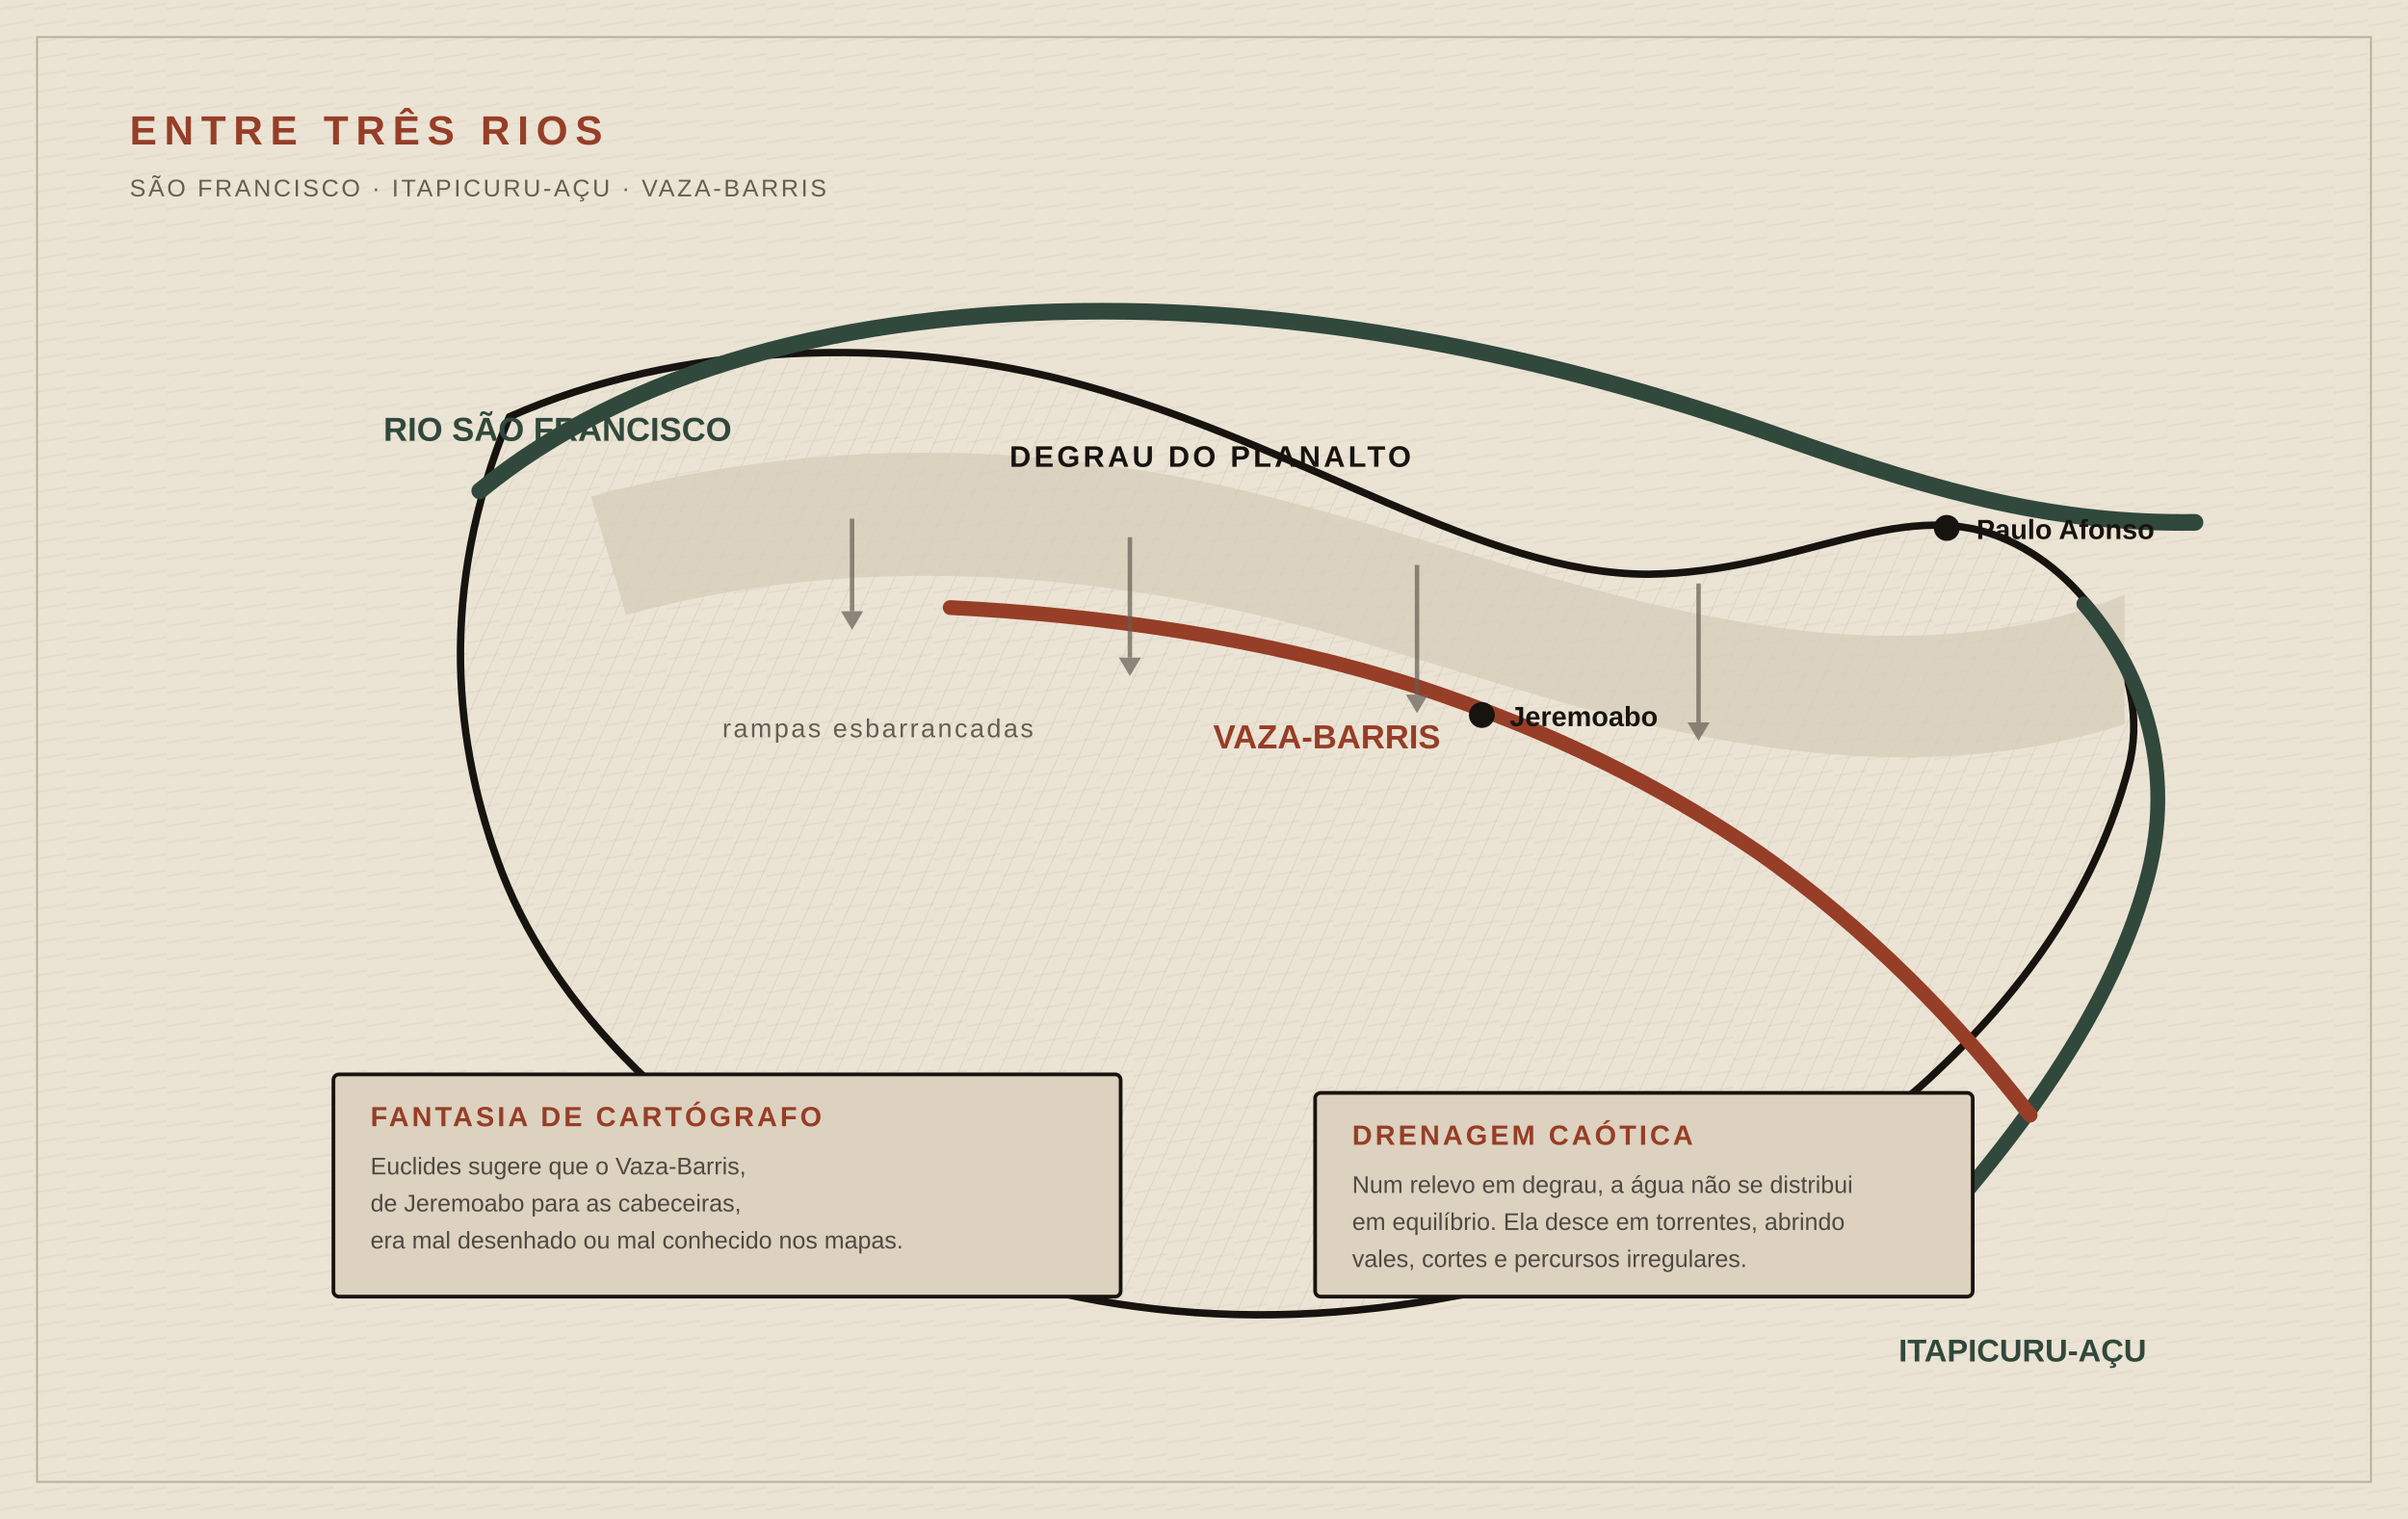
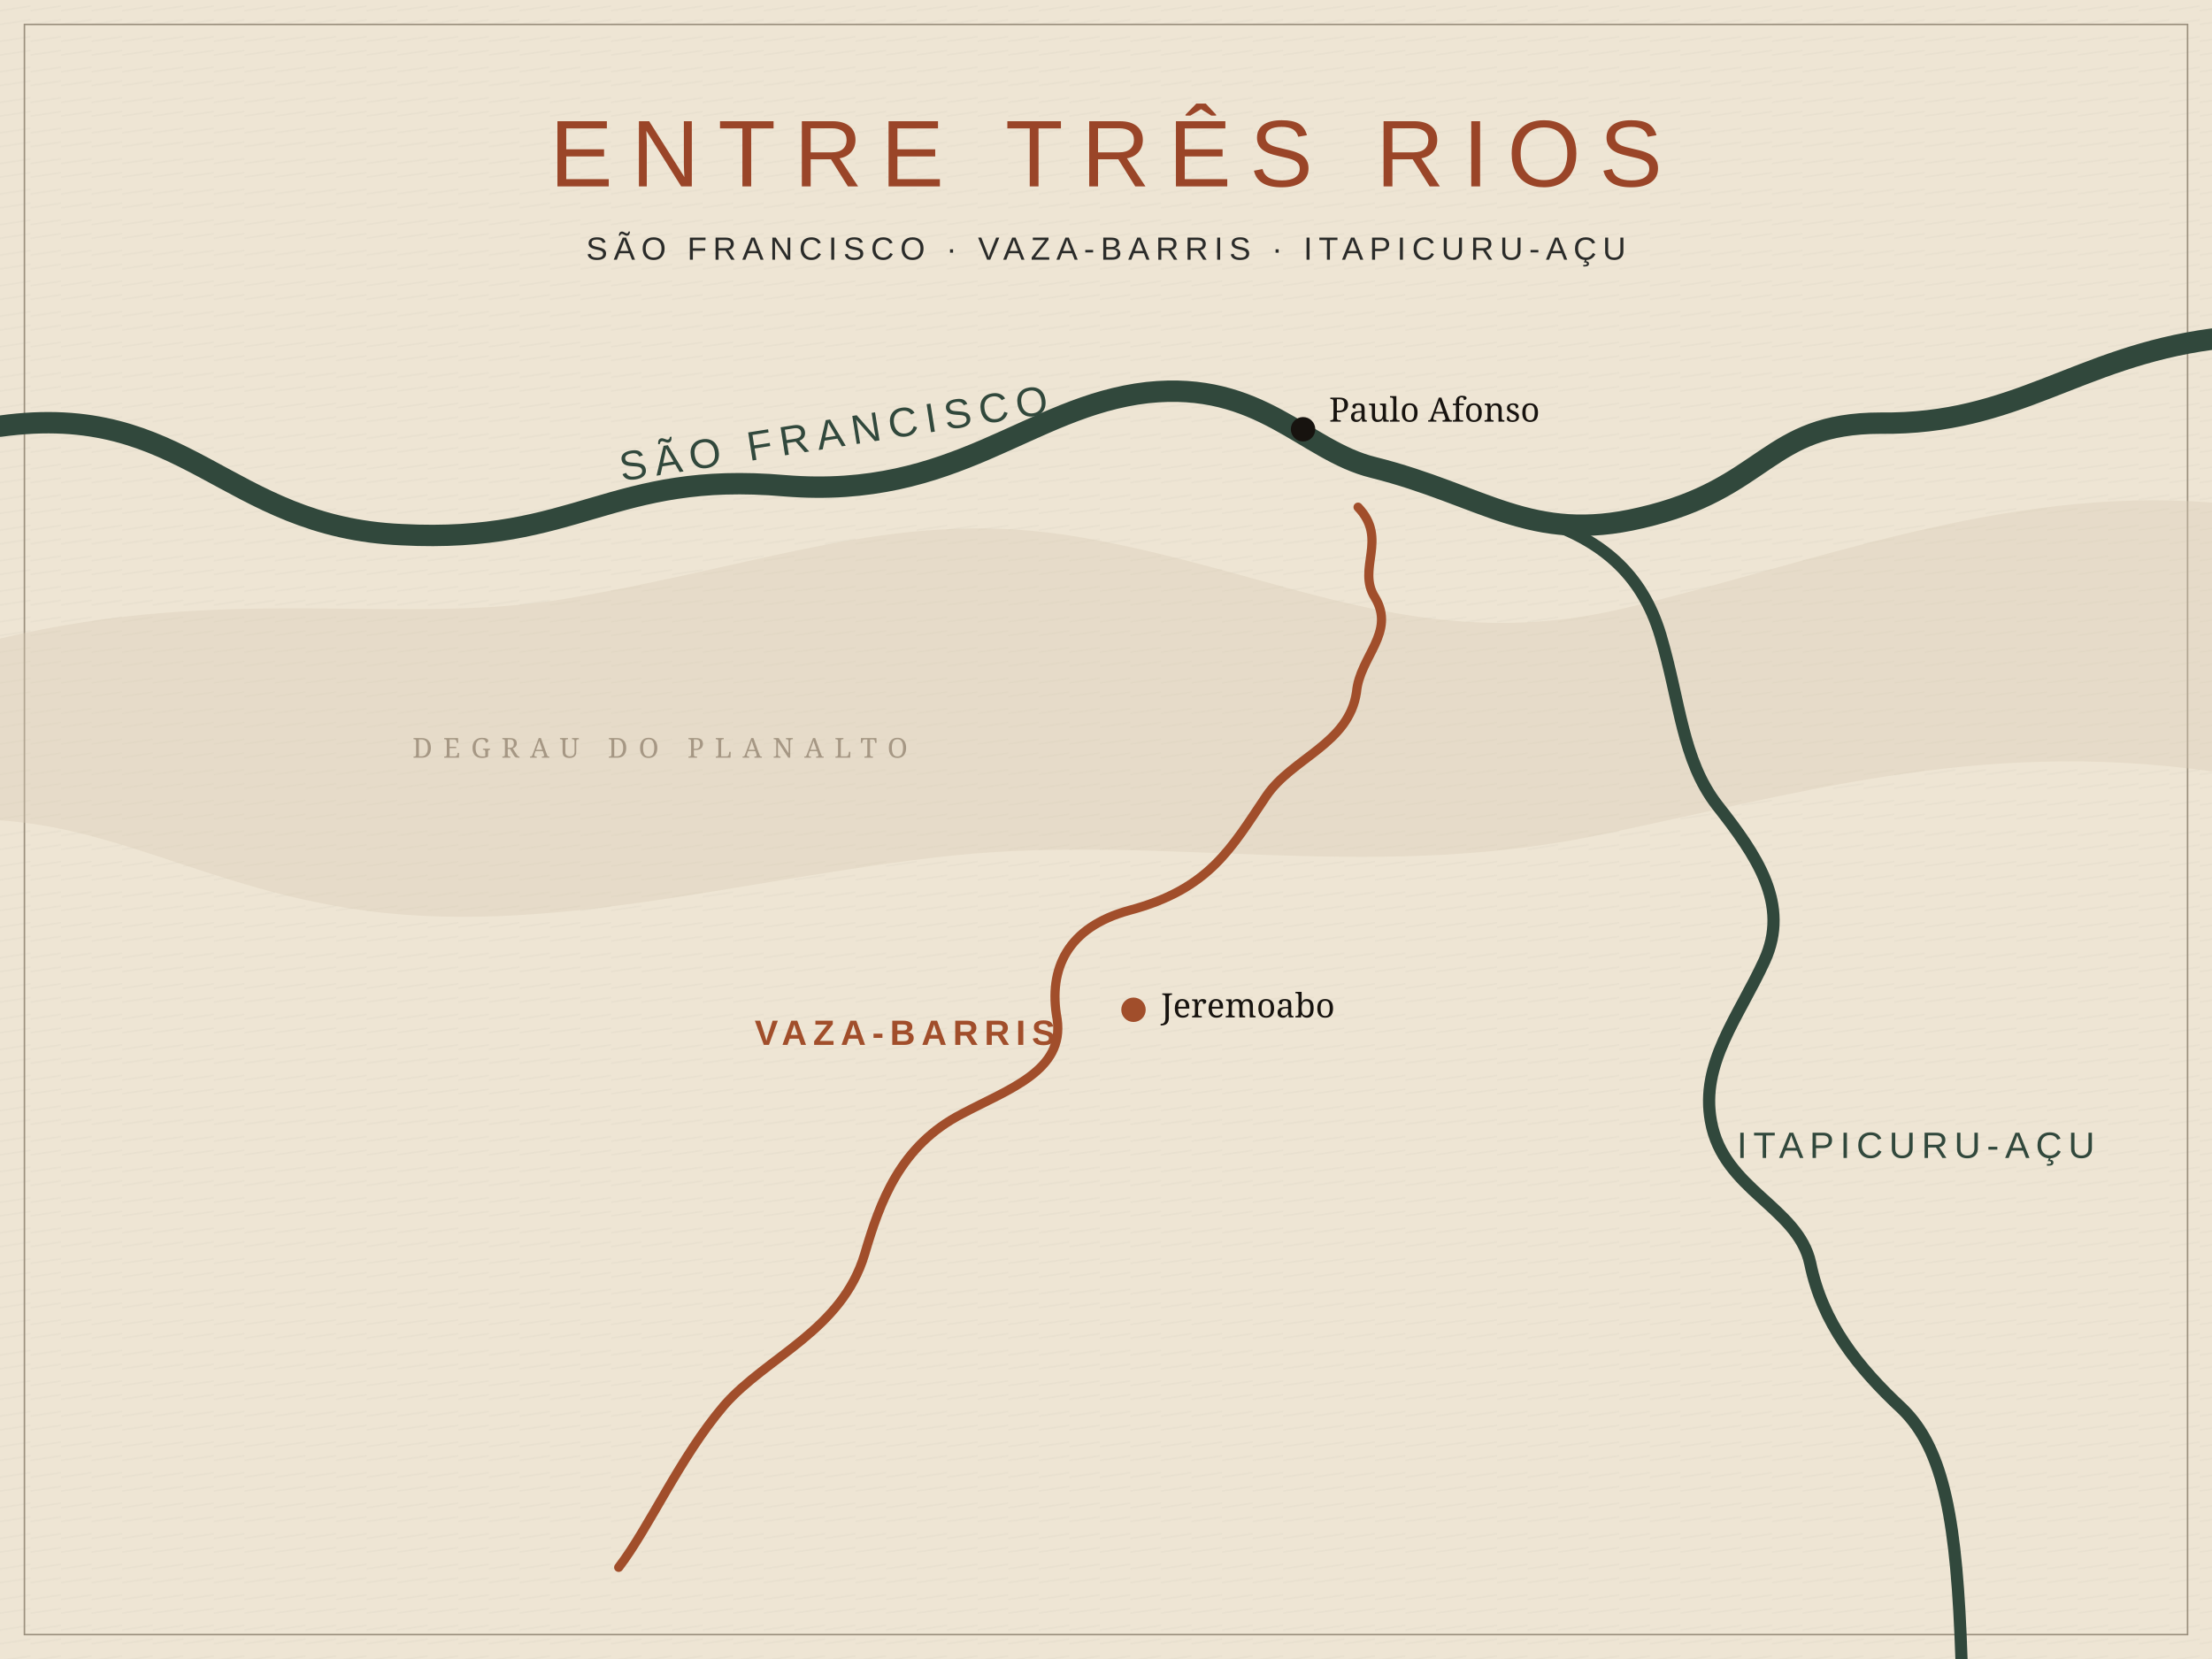
- <svg xmlns="http://www.w3.org/2000/svg" viewBox="0 0 1300 820" role="img" aria-labelledby="t d">
+ <svg xmlns="http://www.w3.org/2000/svg" viewBox="0 0 1448 1086" role="img" aria-labelledby="t d">
  <defs>
-     <pattern id="paper" width="18" height="18" patternUnits="userSpaceOnUse">
-       <rect width="18" height="18" fill="#ebe3d4" />
-       <path d="M0 5L18 2M0 14L18 11" stroke="#17130f" stroke-opacity=".035" />
+     <pattern id="paper" width="20" height="20" patternUnits="userSpaceOnUse">
+       <rect width="20" height="20" fill="#eee5d4" />
+       <path d="M0 7 L20 4 M0 16 L20 13" stroke="#17130f" stroke-opacity=".025" stroke-width="1" />
    </pattern>
-     <pattern id="hatch" width="10" height="10" patternUnits="userSpaceOnUse" patternTransform="rotate(24)">
-       <line x1="0" y1="0" x2="0" y2="10" stroke="#17130f" stroke-width="1" opacity=".07" />
-     </pattern>
+     <filter id="soft">
+       <feGaussianBlur stdDeviation="10" />
+     </filter>
  </defs>
-   <rect width="1300" height="820" fill="url(#paper)" />
-   <rect x="20" y="20" width="1260" height="780" fill="none" stroke="#b8ad99" stroke-width="1" />
-   <text x="70" y="78" font-family="Arial, Helvetica, sans-serif" font-size="22" font-weight="800" letter-spacing="4" fill="#963e27">ENTRE TRÊS RIOS</text>
-   <text x="70" y="106" font-family="Arial, Helvetica, sans-serif" font-size="13" letter-spacing="1.4" fill="#655d52">SÃO FRANCISCO · ITAPICURU-AÇU · VAZA-BARRIS</text>
-   <g transform="translate(95 150)">
-     <path d="M180 75              C270 35 390 30 490 58              C610 91 705 160 795 160              C875 159 930 118 985 140              C1030 158 1068 212 1054 265              C1037 329 999 383 951 428              C899 478 820 518 730 541              C603 573 492 563 389 520              C285 475 207 401 176 321              C150 253 141 169 180 75 Z" fill="url(#hatch)" stroke="#17130f" stroke-width="4" stroke-linejoin="round" />
-     <path d="M224 118              C345 86 470 86 601 121              C692 145 782 179 874 190              C941 198 1005 191 1052 171              L1052 241              C996 259 933 264 857 253              C763 240 676 204 592 184              C463 153 344 154 243 182 Z" fill="#d7ccba" opacity=".75" />
-     <text x="450" y="102" font-family="Arial, Helvetica, sans-serif" font-size="16" font-weight="900" letter-spacing="1.7" fill="#17130f">DEGRAU DO PLANALTO</text>
-     <path d="M164 115              C243 50 361 18 500 18              C635 18 760 48 870 87              C955 117 1016 133 1090 132" fill="none" stroke="#31483c" stroke-width="9" stroke-linecap="round" />
-     <text x="112" y="88" font-family="Arial, Helvetica, sans-serif" font-size="18" font-weight="900" fill="#31483c">RIO SÃO FRANCISCO</text>
-     <path d="M1030 176              C1065 216 1078 269 1065 321              C1047 393 993 468 929 535" fill="none" stroke="#31483c" stroke-width="8" stroke-linecap="round" />
-     <text x="930" y="585" font-family="Arial, Helvetica, sans-serif" font-size="17" font-weight="900" fill="#31483c">ITAPICURU-AÇU</text>
-     <path d="M418 178              C498 182 586 194 668 220              C744 245 801 274 854 310              C914 352 962 402 1001 452" fill="none" stroke="#963e27" stroke-width="8" stroke-linecap="round" />
-     <text x="560" y="254" font-family="Arial, Helvetica, sans-serif" font-size="18" font-weight="900" fill="#963e27">VAZA-BARRIS</text>
-     <circle cx="705" cy="236" r="7" fill="#17130f" />
-     <text x="720" y="242" font-family="Arial, Helvetica, sans-serif" font-size="15" font-weight="800" fill="#17130f">Jeremoabo</text>
-     <circle cx="956" cy="135" r="7" fill="#17130f" />
-     <text x="972" y="141" font-family="Arial, Helvetica, sans-serif" font-size="15" font-weight="800" fill="#17130f">Paulo Afonso</text>
-     <g stroke="#655d52" stroke-width="2.4" fill="none" opacity=".7">
-       <path d="M365 130 L365 180" />
-       <path d="M515 140 L515 205" />
-       <path d="M670 155 L670 225" />
-       <path d="M822 165 L822 240" />
-     </g>
-     <g fill="#655d52" opacity=".7">
-       <path d="M359 180 L365 190 L371 180 Z" />
-       <path d="M509 205 L515 215 L521 205 Z" />
-       <path d="M664 225 L670 235 L676 225 Z" />
-       <path d="M816 240 L822 250 L828 240 Z" />
-     </g>
-     <text x="295" y="248" font-family="Arial, Helvetica, sans-serif" font-size="14" letter-spacing="1.3" fill="#655d52">rampas esbarrancadas</text>
-     <g transform="translate(85 430)">
-       <rect x="0" y="0" width="425" height="120" rx="3" fill="#ddd1bf" stroke="#17130f" stroke-width="2" />
-       <text x="20" y="28" font-family="Arial, Helvetica, sans-serif" font-size="15" font-weight="900" letter-spacing="1.6" fill="#963e27">FANTASIA DE CARTÓGRAFO</text>
-       <text x="20" y="54" font-family="Arial, Helvetica, sans-serif" font-size="13" fill="#4e4942">Euclides sugere que o Vaza-Barris,</text>
-       <text x="20" y="74" font-family="Arial, Helvetica, sans-serif" font-size="13" fill="#4e4942">de Jeremoabo para as cabeceiras,</text>
-       <text x="20" y="94" font-family="Arial, Helvetica, sans-serif" font-size="13" fill="#4e4942">era mal desenhado ou mal conhecido nos mapas.</text>
-     </g>
-     <g transform="translate(615 440)">
-       <rect x="0" y="0" width="355" height="110" rx="3" fill="#ddd1bf" stroke="#17130f" stroke-width="2" />
-       <text x="20" y="28" font-family="Arial, Helvetica, sans-serif" font-size="15" font-weight="900" letter-spacing="1.6" fill="#963e27">DRENAGEM CAÓTICA</text>
-       <text x="20" y="54" font-family="Arial, Helvetica, sans-serif" font-size="13" fill="#4e4942">Num relevo em degrau, a água não se distribui</text>
-       <text x="20" y="74" font-family="Arial, Helvetica, sans-serif" font-size="13" fill="#4e4942">em equilíbrio. Ela desce em torrentes, abrindo</text>
-       <text x="20" y="94" font-family="Arial, Helvetica, sans-serif" font-size="13" fill="#4e4942">vales, cortes e percursos irregulares.</text>
-     </g>
-   </g>
+   <rect width="1448" height="1086" fill="url(#paper)" />
+   <rect x="16" y="16" width="1416" height="1054" fill="none" stroke="#9b907e" stroke-width="1" />
+   <text x="724" y="122" text-anchor="middle" font-family="Arial, Helvetica, sans-serif" font-size="62" font-weight="500" letter-spacing="12" fill="#9a4528">ENTRE TRÊS RIOS</text>
+   <text x="724" y="170" text-anchor="middle" font-family="Arial, Helvetica, sans-serif" font-size="21" letter-spacing="4" fill="#2a2b29">SÃO FRANCISCO · VAZA-BARRIS · ITAPICURU-AÇU</text>
+   <path d="M0 418            C150 382 262 410 370 392            C506 369 591 331 709 352            C840 375 930 430 1064 398            C1183 370 1311 318 1448 329            L1448 505            C1292 483 1173 521 1040 548            C892 577 762 546 624 560            C482 575 346 618 214 592            C130 576 73 542 0 537 Z" fill="#d8cbb5" opacity=".36" />
+   <text x="270" y="496" font-family="Georgia, serif" font-size="18" letter-spacing="7" fill="#8a7b67" opacity=".7">DEGRAU DO PLANALTO</text>
+   <path d="M0 279            C122 262 147 345 263 350            C378 356 400 308 514 318            C626 327 673 266 751 257            C825 249 854 295 899 306            C971 324 1002 356 1074 339            C1157 320 1156 277 1231 277            C1320 278 1359 234 1448 222" fill="none" stroke="#31483c" stroke-width="14" stroke-linecap="round" stroke-linejoin="round" />
+   <text x="407" y="315" transform="rotate(-9 407 315)" font-family="Arial, Helvetica, sans-serif" font-size="27" letter-spacing="5" fill="#31483c">SÃO FRANCISCO</text>
+   <circle cx="853" cy="281" r="8" fill="#17130f" />
+   <text x="870" y="276" font-family="Georgia, serif" font-size="22" fill="#17130f">Paulo Afonso</text>
+   <path d="M889 332            C909 353 888 372 900 391            C914 414 890 430 888 453            C883 487 846 496 829 521            C806 555 792 582 739 596            C699 607 686 634 692 667            C697 701 660 713 630 729            C589 750 576 787 566 821            C551 871 502 888 474 920            C445 954 425 1000 405 1026" fill="none" stroke="#a14e2b" stroke-width="6" stroke-linecap="round" stroke-linejoin="round" />
+   <text x="494" y="684" font-family="Arial, Helvetica, sans-serif" font-size="23" font-weight="600" letter-spacing="4" fill="#a14e2b">VAZA-BARRIS</text>
+   <circle cx="742" cy="661" r="8" fill="#a14e2b" />
+   <text x="760" y="666" font-family="Georgia, serif" font-size="22" fill="#17130f">Jeremoabo</text>
+   <path d="M1000 338            C1048 351 1075 376 1087 416            C1100 460 1101 497 1124 527            C1150 560 1172 592 1155 629            C1138 666 1113 696 1120 734            C1128 779 1177 790 1185 827            C1193 866 1216 895 1245 922            C1273 949 1281 997 1284 1086" fill="none" stroke="#31483c" stroke-width="8" stroke-linecap="round" stroke-linejoin="round" />
+   <text x="1137" y="758" font-family="Arial, Helvetica, sans-serif" font-size="24" letter-spacing="4" fill="#31483c">ITAPICURU-AÇU</text>
</svg>
